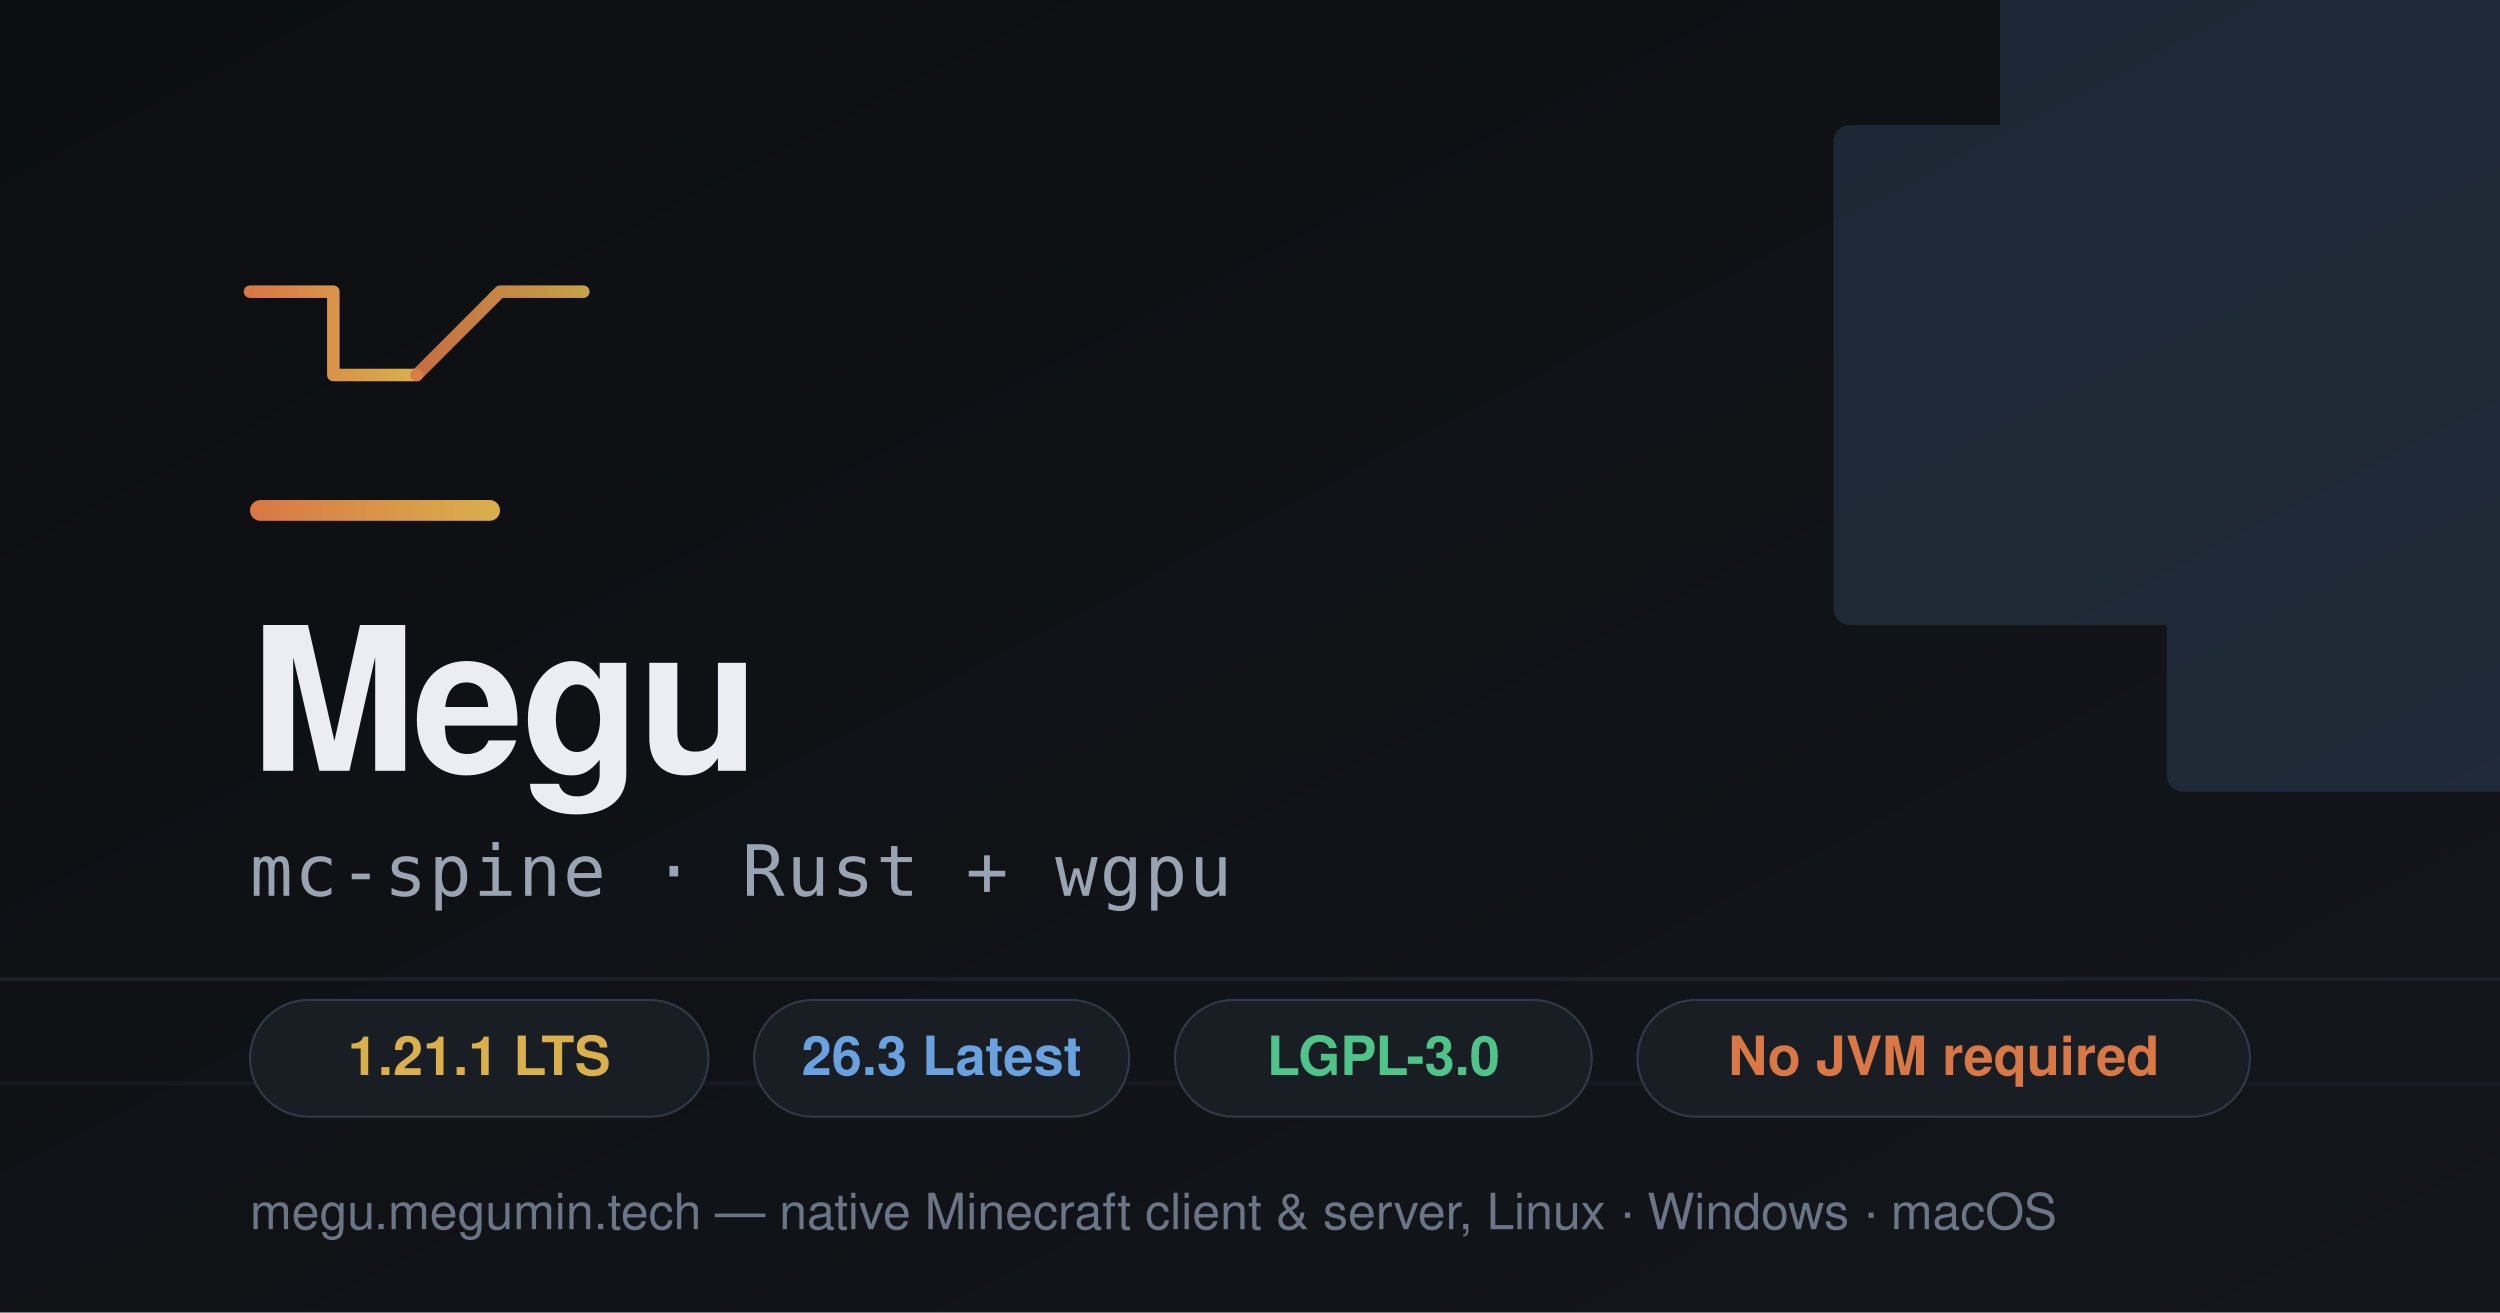
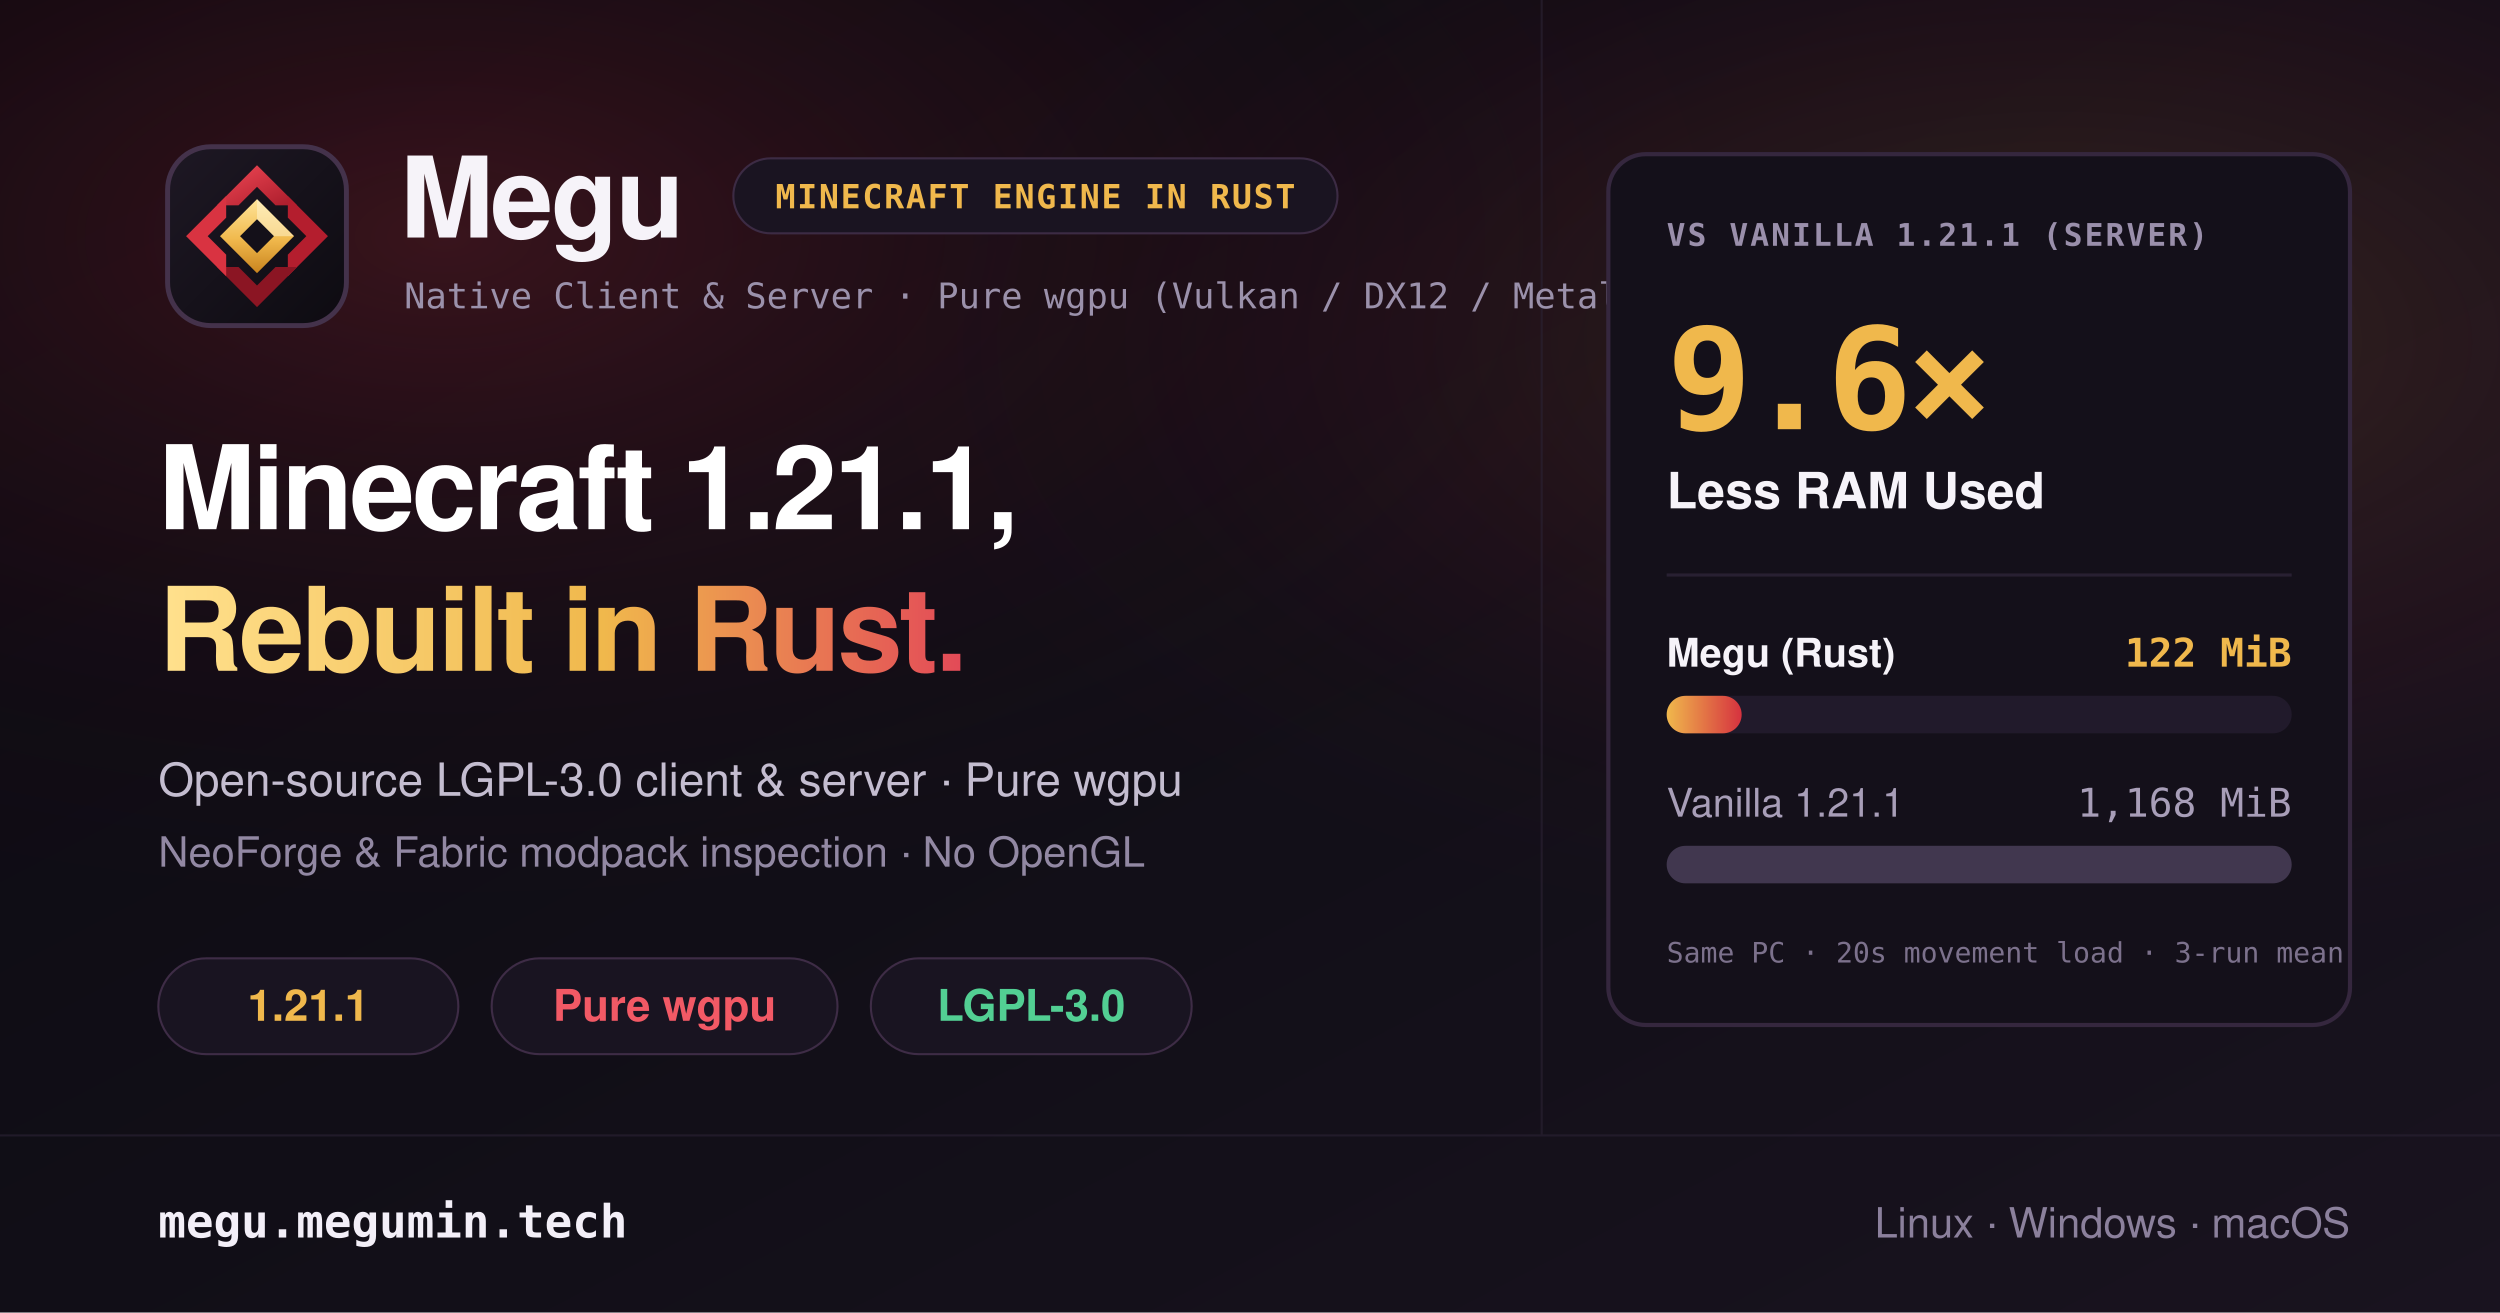
<svg xmlns="http://www.w3.org/2000/svg" width="1200" height="630" viewBox="0 0 1200 630" role="img" aria-labelledby="title desc">
  <defs>
    <linearGradient id="bg" x1="0" y1="0" x2="1" y2="1">
-       <stop offset="0" stop-color="#0c0e11" />
-       <stop offset="1" stop-color="#13161b" />
+       <stop offset="0" stop-color="#0b0910" />
+       <stop offset="0.58" stop-color="#120f18" />
+       <stop offset="1" stop-color="#19131f" />
    </linearGradient>
+     <radialGradient id="glow-red" cx="0.18" cy="0.18" r="0.55">
+       <stop offset="0" stop-color="#d6323f" stop-opacity="0.22" />
+       <stop offset="0.6" stop-color="#7c1420" stop-opacity="0.06" />
+       <stop offset="1" stop-color="#0b0910" stop-opacity="0" />
+     </radialGradient>
+     <radialGradient id="glow-gold" cx="0.82" cy="0.26" r="0.5">
+       <stop offset="0" stop-color="#f0b84c" stop-opacity="0.16" />
+       <stop offset="0.55" stop-color="#d6323f" stop-opacity="0.06" />
+       <stop offset="1" stop-color="#0b0910" stop-opacity="0" />
+     </radialGradient>
    <linearGradient id="accent" x1="0" y1="0" x2="1" y2="0">
-       <stop offset="0" stop-color="#d97745" />
-       <stop offset="1" stop-color="#d9b04c" />
+       <stop offset="0" stop-color="#ffe08c" />
+       <stop offset="0.55" stop-color="#f0b84c" />
+       <stop offset="1" stop-color="#e34b57" />
+     </linearGradient>
+     <linearGradient id="bar-crimson" x1="0" y1="0" x2="1" y2="0">
+       <stop offset="0" stop-color="#f0b84c" />
+       <stop offset="1" stop-color="#d6323f" />
+     </linearGradient>
+     <linearGradient id="megu-bg" x1="0" y1="0" x2="1" y2="1">
+       <stop offset="0" stop-color="#1e1824" />
+       <stop offset="1" stop-color="#0d0b11" />
+     </linearGradient>
+     <linearGradient id="megu-crimson" x1="0" y1="0" x2="1" y2="1">
+       <stop offset="0" stop-color="#f24956" />
+       <stop offset="1" stop-color="#a81b2a" />
+     </linearGradient>
+     <linearGradient id="megu-gold" x1="0" y1="0" x2="0" y2="1">
+       <stop offset="0" stop-color="#ffe599" />
+       <stop offset="0.55" stop-color="#f0b84c" />
+       <stop offset="1" stop-color="#c9841e" />
    </linearGradient>
  </defs>
  <rect width="1200" height="630" fill="url(#bg)" />
-   <g stroke="#232832" stroke-width="2">
-     <path d="M0 470 H1200" fill="none" opacity="0.6" />
-     <path d="M0 520 H1200" fill="none" opacity="0.35" />
+   <rect width="1200" height="630" fill="url(#glow-red)" />
+   <rect width="1200" height="630" fill="url(#glow-gold)" />
+   <g stroke="#2a2133" stroke-width="1" opacity="0.65">
+     <path d="M0 545 H1200" />
+     <path d="M740 0 V545" />
  </g>
-   <g fill="#6aa2e0" opacity="0.16">
-     <rect x="880" y="60" width="240" height="240" rx="8" />
-     <rect x="960" y="-20" width="240" height="240" rx="8" />
-     <rect x="1040" y="140" width="240" height="240" rx="8" />
+   <g transform="translate(76, 66) scale(0.74)">
+     <rect x="6" y="6" width="116" height="116" rx="28" fill="url(#megu-bg)" stroke="#44324b" stroke-width="3.2" />
+     <polygon points="64,18 90,44 76,44 64,32 52,44 38,44" fill="url(#megu-crimson)" />
+     <polygon points="110,64 84,90 84,76 96,64 84,52 84,38" fill="#b41e2e" />
+     <polygon points="64,110 38,84 52,84 64,96 76,84 90,84" fill="#8b1523" />
+     <polygon points="18,64 44,38 44,52 32,64 44,76 44,90" fill="#d93341" />
+     <polygon points="64,40 88,64 64,88 40,64" fill="url(#megu-gold)" />
+     <polygon points="64,40 88,64 64,64" fill="#fff6d6" fill-opacity="0.48" />
+     <polygon points="64,53 75,64 64,75 53,64" fill="#141019" />
  </g>
-   <g fill="none" stroke="url(#accent)" stroke-width="6" stroke-linecap="round" stroke-linejoin="round">
-     <path d="M120 140 L160 140 L160 180 L200 180" />
-     <path d="M200 180 L240 140 L280 140" opacity="0.9" />
+   <text x="192" y="114" font-family="ui-sans-serif, system-ui, 'Segoe UI', Helvetica, Arial, sans-serif" font-size="54" font-weight="800" fill="#f6f3f9" letter-spacing="-1.5">Megu</text>
+   <rect x="352" y="76" width="290" height="36" rx="18" fill="#1a1421" stroke="#3c2b44" />
+   <text x="497" y="100" text-anchor="middle" font-family="ui-monospace, SFMono-Regular, Menlo, Consolas, monospace" font-size="16" font-weight="600" fill="#f0b84c" letter-spacing="0.8">MINECRAFT ENGINE IN RUST</text>
+   <text x="194" y="148" font-family="ui-monospace, SFMono-Regular, Menlo, Consolas, monospace" font-size="17" fill="#9b91ab">Native Client &amp; Server · Pure wgpu (Vulkan / DX12 / Metal)</text>
+   <text x="76" y="254" font-family="ui-sans-serif, system-ui, 'Segoe UI', Helvetica, Arial, sans-serif" font-size="56" font-weight="800" fill="#ffffff" letter-spacing="-1.5">Minecraft 1.21.1,</text>
+   <text x="76" y="322" font-family="ui-sans-serif, system-ui, 'Segoe UI', Helvetica, Arial, sans-serif" font-size="56" font-weight="800" fill="url(#accent)" letter-spacing="-1.5">Rebuilt in Rust.</text>
+   <text x="76" y="382" font-family="ui-sans-serif, system-ui, 'Segoe UI', Helvetica, Arial, sans-serif" font-size="22" fill="#c4bdd0">Open-source LGPL-3.0 client &amp; server · Pure wgpu</text>
+   <text x="76" y="416" font-family="ui-sans-serif, system-ui, 'Segoe UI', Helvetica, Arial, sans-serif" font-size="20" fill="#9288a3">NeoForge &amp; Fabric modpack inspection · No OpenGL</text>
+   <g font-family="ui-sans-serif, system-ui, 'Segoe UI', Helvetica, Arial, sans-serif" font-size="21" font-weight="700">
+     <rect x="76" y="460" width="144" height="46" rx="23" fill="#191421" stroke="#3e2c46" />
+     <text x="148" y="490" text-anchor="middle" fill="#f0b84c">1.21.1</text>
+     <rect x="236" y="460" width="166" height="46" rx="23" fill="#191421" stroke="#3e2c46" />
+     <text x="319" y="490" text-anchor="middle" fill="#f25965">Pure wgpu</text>
+     <rect x="418" y="460" width="154" height="46" rx="23" fill="#191421" stroke="#3e2c46" />
+     <text x="495" y="490" text-anchor="middle" fill="#52cf93">LGPL-3.0</text>
  </g>
-   <rect x="120" y="240" width="120" height="10" rx="5" fill="url(#accent)" />
-   <text x="120" y="370" font-family="ui-sans-serif, system-ui, 'Segoe UI', Helvetica, Arial, sans-serif" font-size="96" font-weight="700" fill="#ebedf2" letter-spacing="-2">Megu</text>
-   <text x="120" y="430" font-family="ui-monospace, SFMono-Regular, Menlo, Consolas, monospace" font-size="34" fill="#9aa3b2" letter-spacing="1">mc-spine · Rust + wgpu</text>
-   <g font-family="ui-sans-serif, system-ui, 'Segoe UI', Helvetica, Arial, sans-serif" font-size="26" font-weight="600">
-     <rect x="120" y="480" width="220" height="56" rx="28" fill="#191d24" stroke="#323a48" />
-     <text x="230" y="516" text-anchor="middle" fill="#d9b04c">1.21.1 LTS</text>
-     <rect x="362" y="480" width="180" height="56" rx="28" fill="#191d24" stroke="#323a48" />
-     <text x="452" y="516" text-anchor="middle" fill="#6aa2e0">26.3 Latest</text>
-     <rect x="564" y="480" width="200" height="56" rx="28" fill="#191d24" stroke="#323a48" />
-     <text x="664" y="516" text-anchor="middle" fill="#4ec48a">LGPL-3.0</text>
-     <rect x="786" y="480" width="294" height="56" rx="28" fill="#191d24" stroke="#323a48" />
-     <text x="933" y="516" text-anchor="middle" fill="#d97745">No JVM required</text>
+   <g transform="translate(772, 74)">
+     <rect x="0" y="0" width="356" height="418" rx="18" fill="#14101a" stroke="#35273e" stroke-width="2" />
+     <text x="28" y="44" font-family="ui-monospace, SFMono-Regular, Menlo, Consolas, monospace" font-size="15" font-weight="700" fill="#9a8fab" letter-spacing="1">VS VANILLA 1.21.1 (SERVER)</text>
+     <text x="28" y="132" font-family="ui-monospace, SFMono-Regular, Menlo, Consolas, monospace" font-size="68" font-weight="800" fill="#f0b84c" letter-spacing="-2.5">9.6×</text>
+     <text x="28" y="170" font-family="ui-sans-serif, system-ui, 'Segoe UI', Helvetica, Arial, sans-serif" font-size="24" font-weight="700" fill="#f6f3f9">Less RAM Used</text>
+     <line x1="28" y1="202" x2="328" y2="202" stroke="#282032" stroke-width="1.5" />
+     <text x="28" y="246" font-family="ui-sans-serif, system-ui, 'Segoe UI', Helvetica, Arial, sans-serif" font-size="19" font-weight="700" fill="#f6f3f9">Megu (Rust)</text>
+     <text x="328" y="246" text-anchor="end" font-family="ui-monospace, SFMono-Regular, Menlo, Consolas, monospace" font-size="19" font-weight="700" fill="#f0b84c">122 MiB</text>
+     <rect x="28" y="260" width="300" height="18" rx="9" fill="#211a2b" />
+     <rect x="28" y="260" width="36" height="18" rx="9" fill="url(#bar-crimson)" />
+     <text x="28" y="318" font-family="ui-sans-serif, system-ui, 'Segoe UI', Helvetica, Arial, sans-serif" font-size="19" fill="#a89eb8">Vanilla 1.21.1</text>
+     <text x="328" y="318" text-anchor="end" font-family="ui-monospace, SFMono-Regular, Menlo, Consolas, monospace" font-size="19" fill="#a89eb8">1,168 MiB</text>
+     <rect x="28" y="332" width="300" height="18" rx="9" fill="#41374f" />
+     <text x="28" y="388" font-family="ui-monospace, SFMono-Regular, Menlo, Consolas, monospace" font-size="13.5" fill="#7c718c">Same PC · 20s movement load · 3-run mean</text>
  </g>
-   <text x="120" y="590" font-family="ui-sans-serif, system-ui, 'Segoe UI', Helvetica, Arial, sans-serif" font-size="24" fill="#6c7585">megu.megumin.tech — native Minecraft client &amp; server, Linux · Windows · macOS</text>
+   <text x="76" y="594" font-family="ui-monospace, SFMono-Regular, Menlo, Consolas, monospace" font-size="22" font-weight="700" fill="#f3eff8">megu.megumin.tech</text>
+   <text x="1128" y="594" text-anchor="end" font-family="ui-sans-serif, system-ui, 'Segoe UI', Helvetica, Arial, sans-serif" font-size="20" fill="#8b809c">Linux · Windows · macOS</text>
</svg>
